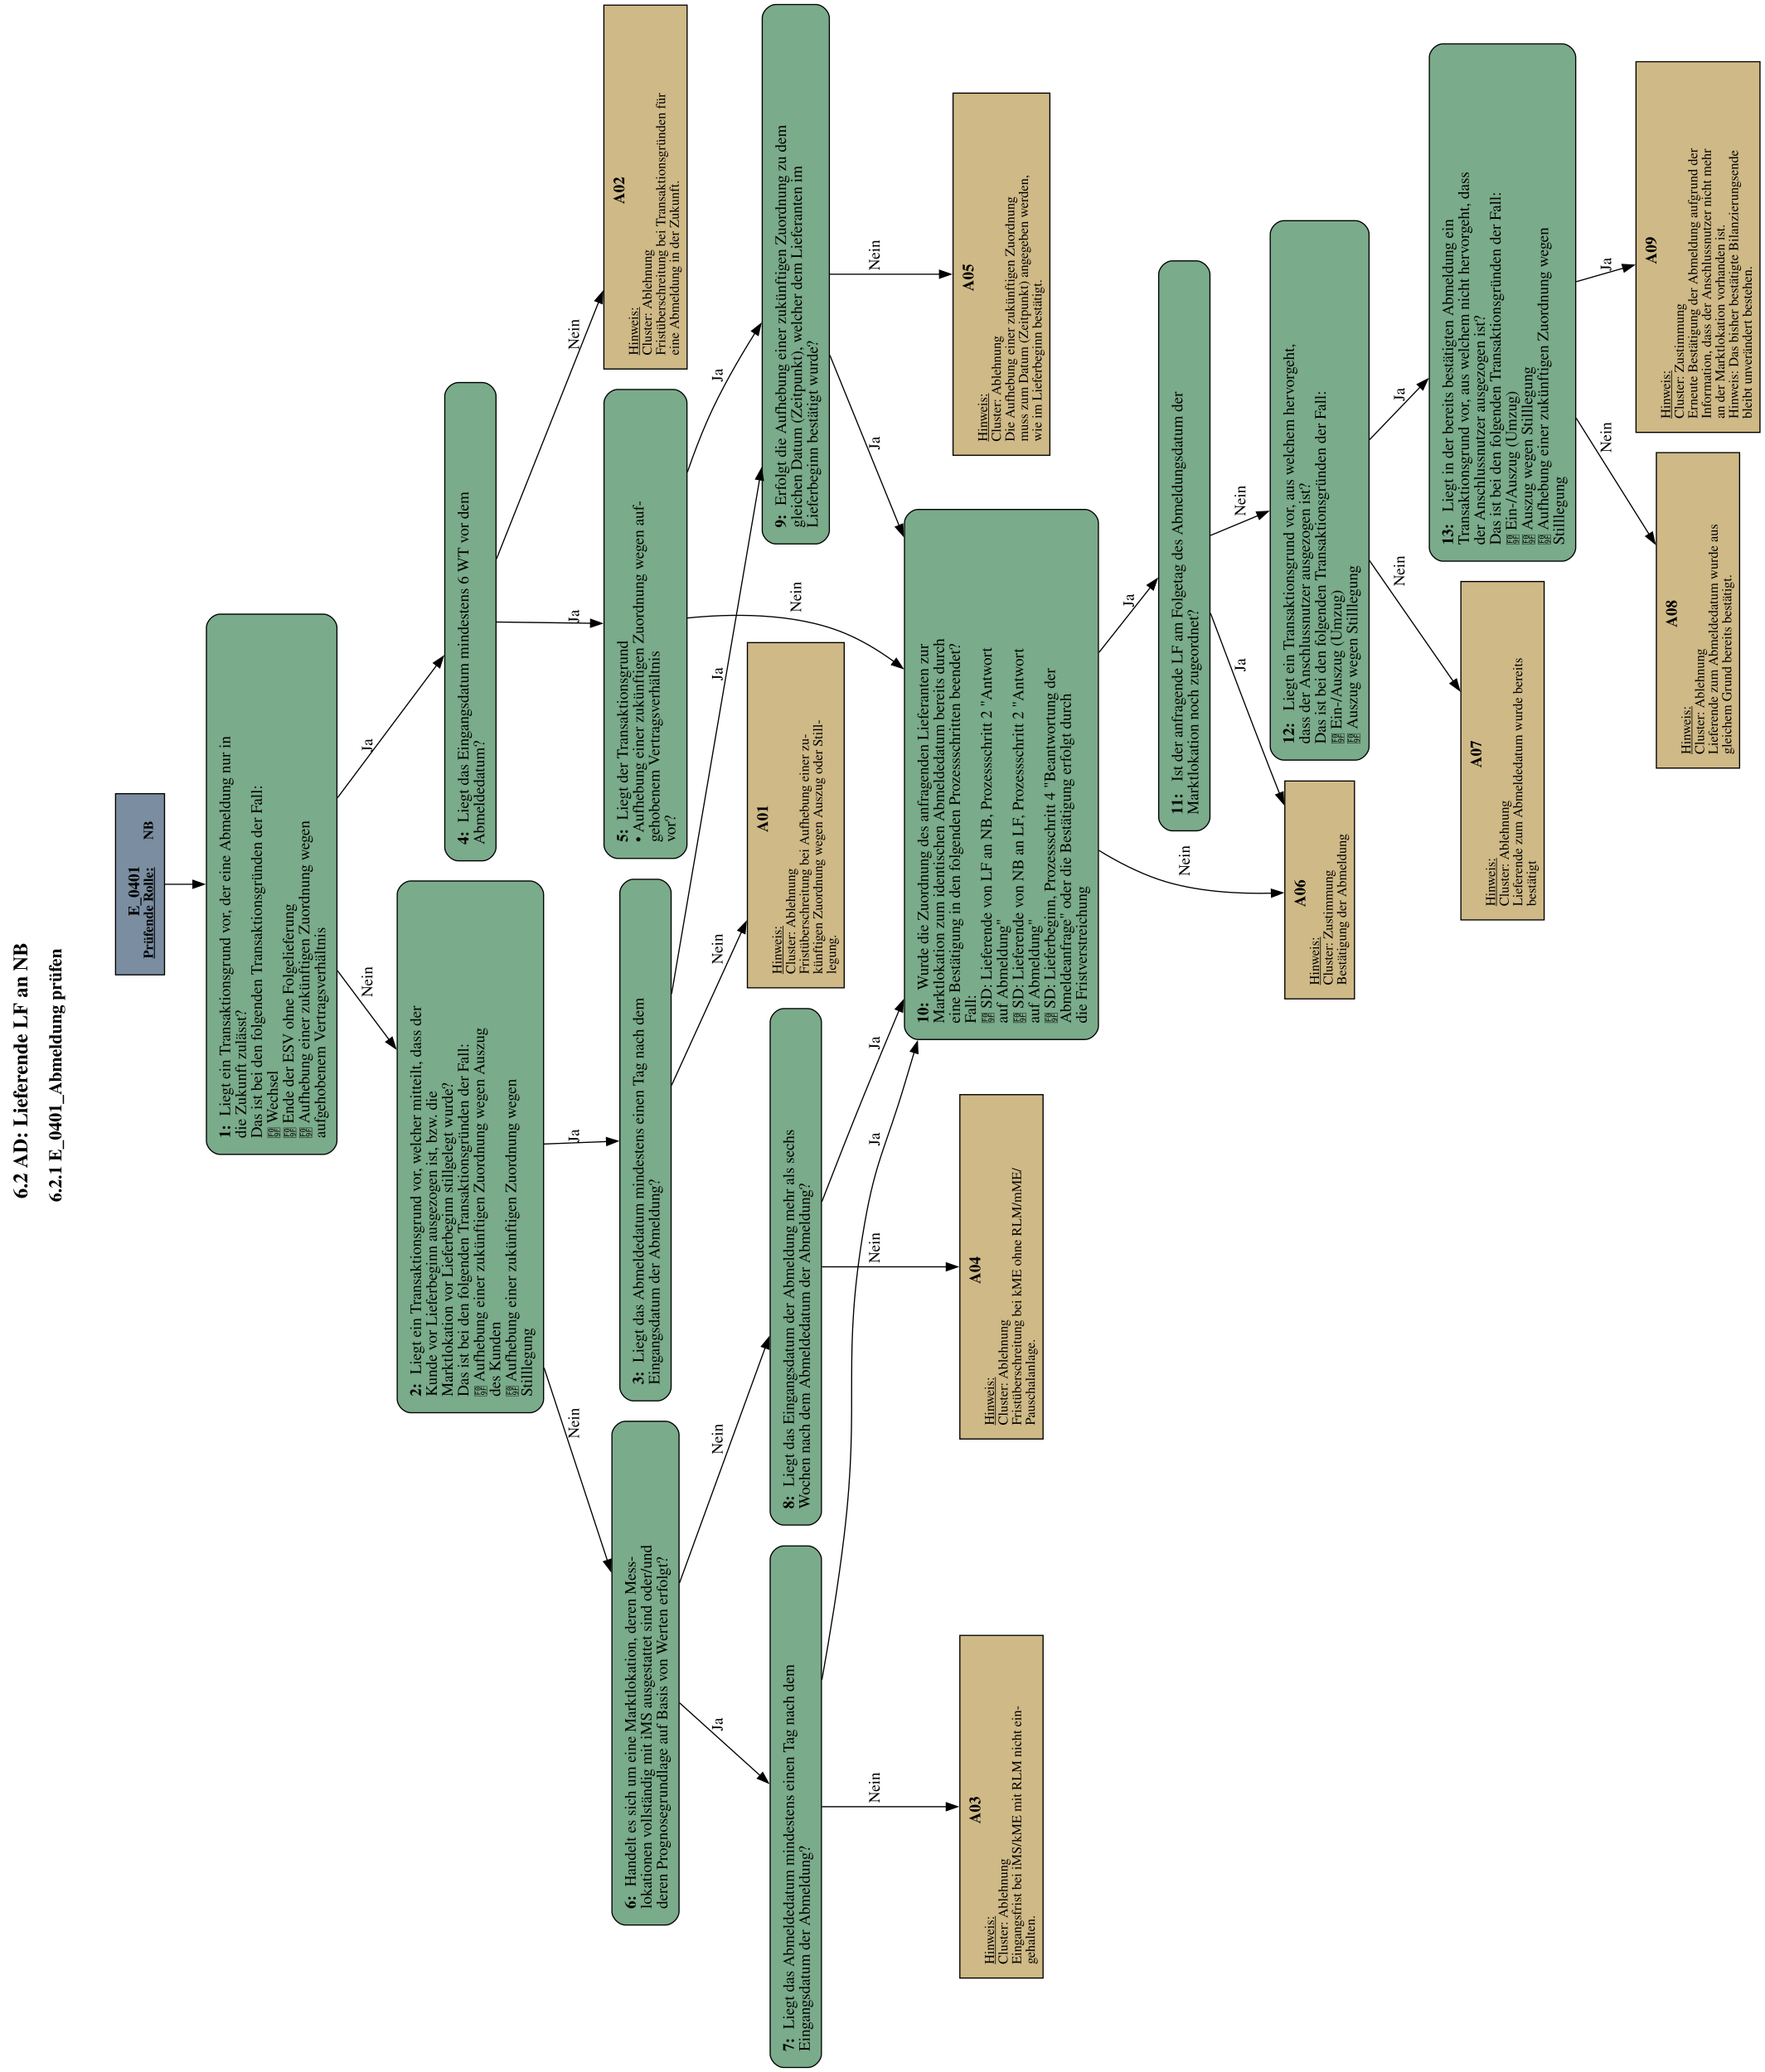
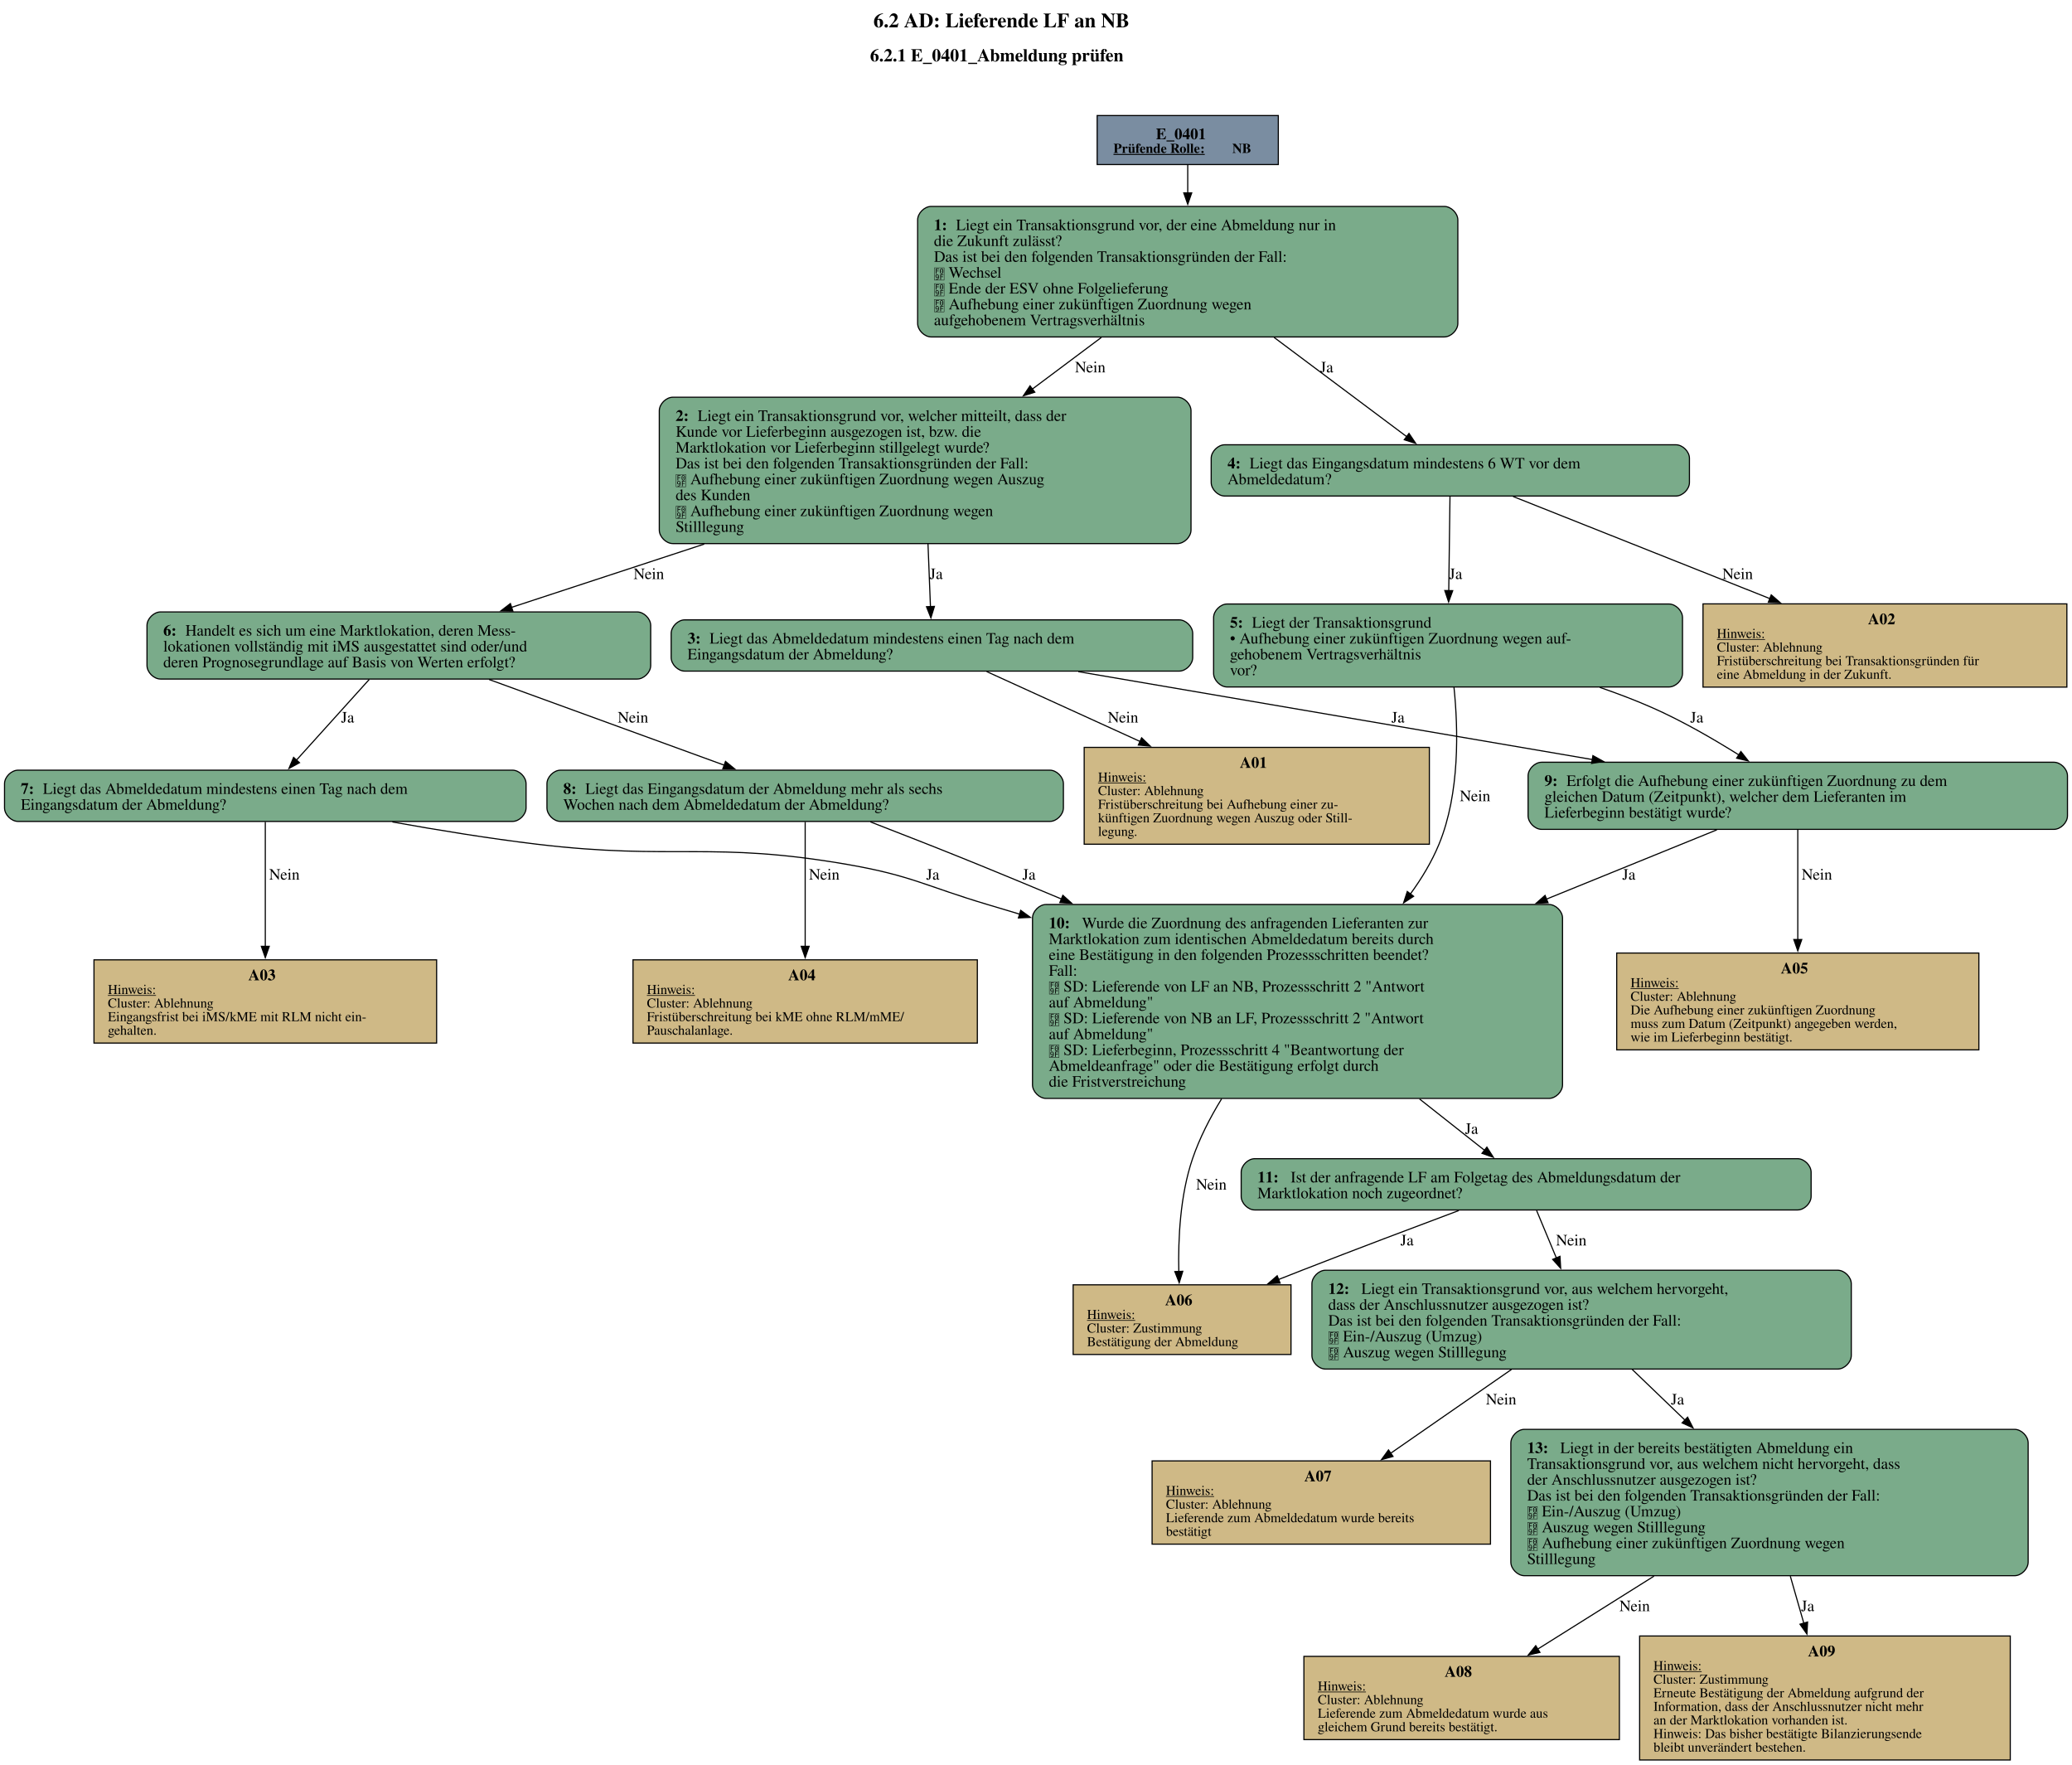
- <svg xmlns="http://www.w3.org/2000/svg" width="1226pt" height="1440pt" viewBox="0.00 0.00 1225.92 1440.00">
-   <g id="graph0" class="graph" transform="scale(0.786595 0.786595) rotate(-90) translate(-1826.68 1554.52)">
+ <svg xmlns="http://www.w3.org/2000/svg" width="1440pt" height="1226pt" viewBox="0.00 0.00 1440.00 1225.92">
+   <g id="graph0" class="graph" transform="scale(0.786595 0.786595) rotate(0) translate(4 1554.52)">
    <text text-anchor="start" x="767.71" y="-1530.42" font-family="Times,serif" font-weight="bold" font-size="18.00">6.2 AD: Lieferende LF an NB</text>
    <text text-anchor="start" x="764.71" y="-1500.32" font-family="Times,serif" font-weight="bold" font-size="16.00">6.2.1 E_0401_Abmeldung prüfen</text>
    <g id="node1" class="node">
      <polygon fill="#7a8da1" stroke="black" points="1125.43,-1452.52 965.38,-1452.52 965.38,-1409.24 1125.43,-1409.24 1125.43,-1452.52" />
      <text text-anchor="start" x="1017.28" y="-1431.58" font-family="Times,serif" font-weight="bold" font-size="14.00">E_0401</text>
      <text text-anchor="start" x="979.78" y="-1419.48" font-family="Times,serif" font-weight="bold" text-decoration="underline" font-size="12.00">Prüfende Rolle:</text>
      <text text-anchor="start" x="1084.78" y="-1419.48" font-family="Times,serif" font-weight="bold" font-size="12.00"> NB</text>
    </g>
    <g id="node2" class="node">
      <path fill="#7aab8a" stroke="black" d="M1272.05,-1372.24C1272.05,-1372.24 818.75,-1372.24 818.75,-1372.24 812.75,-1372.24 806.75,-1366.24 806.75,-1360.24 806.75,-1360.24 806.75,-1268.96 806.75,-1268.96 806.75,-1262.96 812.75,-1256.96 818.75,-1256.96 818.75,-1256.96 1272.05,-1256.96 1272.05,-1256.96 1278.05,-1256.96 1284.05,-1262.96 1284.05,-1268.96 1284.05,-1268.96 1284.05,-1360.24 1284.05,-1360.24 1284.05,-1366.24 1278.05,-1372.24 1272.05,-1372.24" />
      <text text-anchor="start" x="821.15" y="-1351.3" font-family="Times,serif" font-weight="bold" font-size="14.00">1: </text>
      <text text-anchor="start" x="840.65" y="-1351.3" font-family="Times,serif" font-size="14.00">Liegt ein Transaktionsgrund vor, der eine Abmeldung nur in</text>
      <text text-anchor="start" x="821.15" y="-1337.3" font-family="Times,serif" font-size="14.00">die Zukunft zulässt?</text>
      <text text-anchor="start" x="821.15" y="-1323.3" font-family="Times,serif" font-size="14.00">Das ist bei den folgenden Transaktionsgründen der Fall:</text>
      <text text-anchor="start" x="821.15" y="-1309.3" font-family="Times,serif" font-size="14.00"> Wechsel</text>
      <text text-anchor="start" x="821.15" y="-1295.3" font-family="Times,serif" font-size="14.00"> Ende der ESV ohne Folgelieferung</text>
      <text text-anchor="start" x="821.15" y="-1281.3" font-family="Times,serif" font-size="14.00"> Aufhebung einer zukünftigen Zuordnung wegen</text>
      <text text-anchor="start" x="821.15" y="-1267.3" font-family="Times,serif" font-size="14.00">aufgehobenem Vertragsverhältnis</text>
    </g>
    <g id="edge1" class="edge">
      <path fill="none" stroke="black" d="M1045.4,-1408.92C1045.4,-1401.67 1045.4,-1393.1 1045.4,-1384.14" />
      <polygon fill="black" stroke="black" points="1048.9,-1384.17 1045.4,-1374.17 1041.9,-1384.17 1048.9,-1384.17" />
    </g>
    <g id="node3" class="node">
      <path fill="#7aab8a" stroke="black" d="M1036.3,-1203.71C1036.3,-1203.71 590.5,-1203.71 590.5,-1203.71 584.5,-1203.71 578.5,-1197.71 578.5,-1191.71 578.5,-1191.71 578.5,-1086.43 578.5,-1086.43 578.5,-1080.43 584.5,-1074.43 590.5,-1074.43 590.5,-1074.43 1036.3,-1074.43 1036.3,-1074.43 1042.3,-1074.43 1048.3,-1080.43 1048.3,-1086.43 1048.3,-1086.43 1048.3,-1191.71 1048.3,-1191.71 1048.3,-1197.71 1042.3,-1203.71 1036.3,-1203.71" />
      <text text-anchor="start" x="592.9" y="-1182.77" font-family="Times,serif" font-weight="bold" font-size="14.00">2: </text>
      <text text-anchor="start" x="612.4" y="-1182.77" font-family="Times,serif" font-size="14.00">Liegt ein Transaktionsgrund vor, welcher mitteilt, dass der</text>
      <text text-anchor="start" x="592.9" y="-1168.77" font-family="Times,serif" font-size="14.00">Kunde vor Lieferbeginn ausgezogen ist, bzw. die</text>
      <text text-anchor="start" x="592.9" y="-1154.77" font-family="Times,serif" font-size="14.00">Marktlokation vor Lieferbeginn stillgelegt wurde?</text>
      <text text-anchor="start" x="592.9" y="-1140.77" font-family="Times,serif" font-size="14.00">Das ist bei den folgenden Transaktionsgründen der Fall:</text>
      <text text-anchor="start" x="592.9" y="-1126.77" font-family="Times,serif" font-size="14.00"> Aufhebung einer zukünftigen Zuordnung wegen Auszug</text>
      <text text-anchor="start" x="592.9" y="-1112.77" font-family="Times,serif" font-size="14.00">des Kunden</text>
      <text text-anchor="start" x="592.9" y="-1098.77" font-family="Times,serif" font-size="14.00"> Aufhebung einer zukünftigen Zuordnung wegen</text>
      <text text-anchor="start" x="592.9" y="-1084.77" font-family="Times,serif" font-size="14.00">Stilllegung</text>
    </g>
    <g id="edge3" class="edge">
      <path fill="none" stroke="black" d="M969.11,-1256.54C949.56,-1241.91 928.29,-1226 907.93,-1210.78" />
      <polygon fill="black" stroke="black" points="910.28,-1208.16 900.17,-1204.97 906.08,-1213.77 910.28,-1208.16" />
      <text text-anchor="middle" x="959.27" y="-1225.66" font-family="Times,serif" font-size="14.00">Nein</text>
    </g>
    <g id="node6" class="node">
      <path fill="#7aab8a" stroke="black" d="M1476.68,-1161.71C1476.68,-1161.71 1078.12,-1161.71 1078.12,-1161.71 1072.12,-1161.71 1066.12,-1155.71 1066.12,-1149.71 1066.12,-1149.71 1066.12,-1128.43 1066.12,-1128.43 1066.12,-1122.43 1072.12,-1116.43 1078.12,-1116.43 1078.12,-1116.43 1476.68,-1116.43 1476.68,-1116.43 1482.68,-1116.43 1488.68,-1122.43 1488.68,-1128.43 1488.68,-1128.43 1488.68,-1149.71 1488.68,-1149.71 1488.68,-1155.71 1482.68,-1161.71 1476.68,-1161.71" />
      <text text-anchor="start" x="1080.53" y="-1140.77" font-family="Times,serif" font-weight="bold" font-size="14.00">4: </text>
      <text text-anchor="start" x="1100.03" y="-1140.77" font-family="Times,serif" font-size="14.00">Liegt das Eingangsdatum mindestens 6 WT vor dem</text>
      <text text-anchor="start" x="1080.53" y="-1126.77" font-family="Times,serif" font-size="14.00">Abmeldedatum?</text>
    </g>
    <g id="edge2" class="edge">
      <path fill="none" stroke="black" d="M1121.69,-1256.54C1160.99,-1227.14 1207.22,-1192.56 1239.04,-1168.76" />
      <polygon fill="black" stroke="black" points="1240.89,-1171.75 1246.81,-1162.95 1236.7,-1166.14 1240.89,-1171.75" />
      <text text-anchor="middle" x="1168.15" y="-1225.66" font-family="Times,serif" font-size="14.00">Ja</text>
    </g>
    <g id="node4" class="node">
      <path fill="#7aab8a" stroke="black" d="M1037.8,-1007.06C1037.8,-1007.06 601,-1007.06 601,-1007.06 595,-1007.06 589,-1001.06 589,-995.06 589,-995.06 589,-973.78 589,-973.78 589,-967.78 595,-961.78 601,-961.78 601,-961.78 1037.8,-961.78 1037.8,-961.78 1043.8,-961.78 1049.8,-967.78 1049.8,-973.78 1049.8,-973.78 1049.8,-995.06 1049.8,-995.06 1049.8,-1001.06 1043.8,-1007.06 1037.8,-1007.06" />
      <text text-anchor="start" x="603.4" y="-986.12" font-family="Times,serif" font-weight="bold" font-size="14.00">3: </text>
      <text text-anchor="start" x="622.9" y="-986.12" font-family="Times,serif" font-size="14.00">Liegt das Abmeldedatum mindestens einen Tag nach dem</text>
      <text text-anchor="start" x="603.4" y="-972.12" font-family="Times,serif" font-size="14.00">Eingangsdatum der Abmeldung?</text>
    </g>
    <g id="edge4" class="edge">
      <path fill="none" stroke="black" d="M815.91,-1074.22C816.66,-1055.02 817.46,-1034.74 818.1,-1018.42" />
      <polygon fill="black" stroke="black" points="821.58,-1018.94 818.48,-1008.81 814.59,-1018.67 821.58,-1018.94" />
      <text text-anchor="middle" x="823.15" y="-1043.13" font-family="Times,serif" font-size="14.00">Ja</text>
    </g>
    <g id="node9" class="node">
      <path fill="#7aab8a" stroke="black" d="M558.92,-1014.06C558.92,-1014.06 137.88,-1014.06 137.88,-1014.06 131.88,-1014.06 125.87,-1008.06 125.87,-1002.06 125.87,-1002.06 125.87,-966.78 125.87,-966.78 125.87,-960.78 131.87,-954.78 137.87,-954.78 137.87,-954.78 558.92,-954.78 558.92,-954.78 564.92,-954.78 570.92,-960.78 570.92,-966.78 570.92,-966.78 570.92,-1002.06 570.92,-1002.06 570.92,-1008.06 564.92,-1014.06 558.92,-1014.06" />
      <text text-anchor="start" x="140.27" y="-993.12" font-family="Times,serif" font-weight="bold" font-size="14.00">6: </text>
      <text text-anchor="start" x="159.77" y="-993.12" font-family="Times,serif" font-size="14.00">Handelt es sich um eine Marktlokation, deren Mess-</text>
      <text text-anchor="start" x="140.27" y="-979.12" font-family="Times,serif" font-size="14.00">lokationen vollständig mit iMS ausgestattet sind oder/und</text>
      <text text-anchor="start" x="140.27" y="-965.12" font-family="Times,serif" font-size="14.00">deren Prognosegrundlage auf Basis von Werten erfolgt?</text>
    </g>
    <g id="edge5" class="edge">
      <path fill="none" stroke="black" d="M618.22,-1074C559.52,-1054.73 497.57,-1034.39 447.85,-1018.07" />
      <polygon fill="black" stroke="black" points="449.14,-1014.81 438.54,-1015.01 446.95,-1021.46 449.14,-1014.81" />
      <text text-anchor="middle" x="569.27" y="-1043.13" font-family="Times,serif" font-size="14.00">Nein</text>
    </g>
    <g id="node5" class="node">
      <polygon fill="#cfb986" stroke="black" points="1258.89,-894.41 953.91,-894.41 953.91,-808.89 1258.89,-808.89 1258.89,-894.41" />
      <text text-anchor="start" x="1091.4" y="-876.35" font-family="Times,serif" font-weight="bold" font-size="14.00">A01</text>
      <text text-anchor="start" x="966.15" y="-864.25" font-family="Times,serif" text-decoration="underline" font-size="12.00">Hinweis:</text>
      <text text-anchor="start" x="966.15" y="-852.25" font-family="Times,serif" font-size="12.00">Cluster: Ablehnung</text>
      <text text-anchor="start" x="966.15" y="-840.25" font-family="Times,serif" font-size="12.00">Fristüberschreitung bei Aufhebung einer zu-</text>
      <text text-anchor="start" x="966.15" y="-828.25" font-family="Times,serif" font-size="12.00">künftigen Zuordnung wegen Auszug oder Still-</text>
      <text text-anchor="start" x="966.15" y="-816.25" font-family="Times,serif" font-size="12.00">legung.</text>
    </g>
    <g id="edge6" class="edge">
      <path fill="none" stroke="black" d="M867.76,-961.38C904.74,-944.53 957.07,-920.69 1003.3,-899.63" />
      <polygon fill="black" stroke="black" points="1004.65,-902.86 1012.3,-895.53 1001.75,-896.49 1004.65,-902.86" />
      <text text-anchor="middle" x="988.27" y="-916.36" font-family="Times,serif" font-size="14.00">Nein</text>
    </g>
    <g id="node14" class="node">
      <path fill="#7aab8a" stroke="black" d="M1810.68,-881.29C1810.68,-881.29 1358.12,-881.29 1358.12,-881.29 1352.12,-881.29 1346.12,-875.29 1346.12,-869.29 1346.12,-869.29 1346.12,-834.01 1346.12,-834.01 1346.12,-828.01 1352.12,-822.01 1358.12,-822.01 1358.12,-822.01 1810.68,-822.01 1810.68,-822.01 1816.68,-822.01 1822.68,-828.01 1822.68,-834.01 1822.68,-834.01 1822.68,-869.29 1822.68,-869.29 1822.68,-875.29 1816.68,-881.29 1810.68,-881.29" />
      <text text-anchor="start" x="1360.53" y="-860.35" font-family="Times,serif" font-weight="bold" font-size="14.00">9: </text>
      <text text-anchor="start" x="1380.03" y="-860.35" font-family="Times,serif" font-size="14.00">Erfolgt die Aufhebung einer zukünftigen Zuordnung zu dem</text>
      <text text-anchor="start" x="1360.53" y="-846.35" font-family="Times,serif" font-size="14.00">gleichen Datum (Zeitpunkt), welcher dem Lieferanten im</text>
      <text text-anchor="start" x="1360.53" y="-832.35" font-family="Times,serif" font-size="14.00">Lieferbeginn bestätigt wurde?</text>
    </g>
    <g id="edge7" class="edge">
      <path fill="none" stroke="black" d="M948.74,-961.31C1073.39,-940 1263.15,-907.56 1402.91,-883.67" />
      <polygon fill="black" stroke="black" points="1403.39,-887.14 1412.66,-882.01 1402.21,-880.24 1403.39,-887.14" />
      <text text-anchor="middle" x="1231.15" y="-916.36" font-family="Times,serif" font-size="14.00">Ja</text>
    </g>
    <g id="node7" class="node">
      <polygon fill="#cfb986" stroke="black" points="1822.14,-1021.18 1500.66,-1021.18 1500.66,-947.66 1822.14,-947.66 1822.14,-1021.18" />
      <text text-anchor="start" x="1646.4" y="-1003.12" font-family="Times,serif" font-weight="bold" font-size="14.00">A02</text>
      <text text-anchor="start" x="1512.9" y="-991.02" font-family="Times,serif" text-decoration="underline" font-size="12.00">Hinweis:</text>
      <text text-anchor="start" x="1512.9" y="-979.02" font-family="Times,serif" font-size="12.00">Cluster: Ablehnung</text>
      <text text-anchor="start" x="1512.9" y="-967.02" font-family="Times,serif" font-size="12.00">Fristüberschreitung bei Transaktionsgründen für</text>
      <text text-anchor="start" x="1512.9" y="-955.02" font-family="Times,serif" font-size="12.00">eine Abmeldung in der Zukunft.</text>
    </g>
    <g id="edge8" class="edge">
      <path fill="none" stroke="black" d="M1332.83,-1116.04C1392.02,-1092.51 1487.11,-1054.7 1559.8,-1025.81" />
      <polygon fill="black" stroke="black" points="1560.95,-1029.12 1568.95,-1022.17 1558.37,-1022.61 1560.95,-1029.12" />
      <text text-anchor="middle" x="1531.28" y="-1043.13" font-family="Times,serif" font-size="14.00">Nein</text>
    </g>
    <g id="node8" class="node">
      <path fill="#7aab8a" stroke="black" d="M1470.55,-1021.06C1470.55,-1021.06 1080.25,-1021.06 1080.25,-1021.06 1074.25,-1021.06 1068.25,-1015.06 1068.25,-1009.06 1068.25,-1009.06 1068.25,-959.78 1068.25,-959.78 1068.25,-953.78 1074.25,-947.78 1080.25,-947.78 1080.25,-947.78 1470.55,-947.78 1470.55,-947.78 1476.55,-947.78 1482.55,-953.78 1482.55,-959.78 1482.55,-959.78 1482.55,-1009.06 1482.55,-1009.06 1482.55,-1015.06 1476.55,-1021.06 1470.55,-1021.06" />
      <text text-anchor="start" x="1082.65" y="-1000.12" font-family="Times,serif" font-weight="bold" font-size="14.00">5: </text>
      <text text-anchor="start" x="1102.15" y="-1000.12" font-family="Times,serif" font-size="14.00">Liegt der Transaktionsgrund</text>
      <text text-anchor="start" x="1082.65" y="-986.12" font-family="Times,serif" font-size="14.00">• Aufhebung einer zukünftigen Zuordnung wegen auf-</text>
      <text text-anchor="start" x="1082.65" y="-972.12" font-family="Times,serif" font-size="14.00">gehobenem Vertragsverhältnis</text>
      <text text-anchor="start" x="1082.65" y="-958.12" font-family="Times,serif" font-size="14.00">vor?</text>
    </g>
    <g id="edge9" class="edge">
      <path fill="none" stroke="black" d="M1277.11,-1116.2C1276.83,-1094.56 1276.39,-1060.73 1276.02,-1032.9" />
      <polygon fill="black" stroke="black" points="1279.52,-1032.86 1275.89,-1022.91 1272.52,-1032.96 1279.52,-1032.86" />
      <text text-anchor="middle" x="1282.15" y="-1043.13" font-family="Times,serif" font-size="14.00">Ja</text>
    </g>
    <g id="edge10" class="edge">
      <path fill="none" stroke="black" d="M1409.45,-947.43C1425.15,-942.03 1440.77,-936.09 1455.4,-929.66 1481.83,-918.04 1509.52,-902.07 1532.44,-887.69" />
      <polygon fill="black" stroke="black" points="1534.12,-890.77 1540.68,-882.45 1530.36,-884.86 1534.12,-890.77" />
      <text text-anchor="middle" x="1495.15" y="-916.36" font-family="Times,serif" font-size="14.00">Ja</text>
    </g>
    <g id="node16" class="node">
      <path fill="#7aab8a" stroke="black" d="M1364.55,-755.64C1364.55,-755.64 920.25,-755.64 920.25,-755.64 914.25,-755.64 908.25,-749.64 908.25,-743.64 908.25,-743.64 908.25,-596.36 908.25,-596.36 908.25,-590.36 914.25,-584.36 920.25,-584.36 920.25,-584.36 1364.55,-584.36 1364.55,-584.36 1370.55,-584.36 1376.55,-590.36 1376.55,-596.36 1376.55,-596.36 1376.55,-743.64 1376.55,-743.64 1376.55,-749.64 1370.55,-755.64 1364.55,-755.64" />
      <text text-anchor="start" x="922.65" y="-734.7" font-family="Times,serif" font-weight="bold" font-size="14.00">10: </text>
      <text text-anchor="start" x="951.9" y="-734.7" font-family="Times,serif" font-size="14.00">Wurde die Zuordnung des anfragenden Lieferanten zur</text>
      <text text-anchor="start" x="922.65" y="-720.7" font-family="Times,serif" font-size="14.00">Marktlokation zum identischen Abmeldedatum bereits durch</text>
      <text text-anchor="start" x="922.65" y="-706.7" font-family="Times,serif" font-size="14.00">eine Bestätigung in den folgenden Prozessschritten beendet?</text>
      <text text-anchor="start" x="922.65" y="-692.7" font-family="Times,serif" font-size="14.00">Fall:</text>
      <text text-anchor="start" x="922.65" y="-678.7" font-family="Times,serif" font-size="14.00"> SD: Lieferende von LF an NB, Prozessschritt 2 "Antwort</text>
      <text text-anchor="start" x="922.65" y="-664.7" font-family="Times,serif" font-size="14.00">auf Abmeldung"</text>
      <text text-anchor="start" x="922.65" y="-650.7" font-family="Times,serif" font-size="14.00"> SD: Lieferende von NB an LF, Prozessschritt 2 "Antwort</text>
      <text text-anchor="start" x="922.65" y="-636.7" font-family="Times,serif" font-size="14.00">auf Abmeldung"</text>
      <text text-anchor="start" x="922.65" y="-622.7" font-family="Times,serif" font-size="14.00"> SD: Lieferbeginn, Prozessschritt 4 "Beantwortung der</text>
      <text text-anchor="start" x="922.65" y="-608.7" font-family="Times,serif" font-size="14.00">Abmeldeanfrage" oder die Bestätigung erfolgt durch</text>
      <text text-anchor="start" x="922.65" y="-594.7" font-family="Times,serif" font-size="14.00">die Fristverstreichung</text>
    </g>
    <g id="edge11" class="edge">
      <path fill="none" stroke="black" d="M1280.64,-947.47C1284.39,-911.07 1285.96,-853.9 1267.4,-808.89 1261.03,-793.45 1252.14,-778.63 1242.01,-764.8" />
      <polygon fill="black" stroke="black" points="1244.95,-762.89 1236.1,-757.06 1239.39,-767.13 1244.95,-762.89" />
      <text text-anchor="middle" x="1299.28" y="-846.97" font-family="Times,serif" font-size="14.00">Nein</text>
    </g>
    <g id="node10" class="node">
      <path fill="#7aab8a" stroke="black" d="M448.8,-874.29C448.8,-874.29 12,-874.29 12,-874.29 6,-874.29 0,-868.29 0,-862.29 0,-862.29 0,-841.01 0,-841.01 0,-835.01 6,-829.01 12,-829.01 12,-829.01 448.8,-829.01 448.8,-829.01 454.8,-829.01 460.8,-835.01 460.8,-841.01 460.8,-841.01 460.8,-862.29 460.8,-862.29 460.8,-868.29 454.8,-874.29 448.8,-874.29" />
      <text text-anchor="start" x="14.4" y="-853.35" font-family="Times,serif" font-weight="bold" font-size="14.00">7: </text>
      <text text-anchor="start" x="33.9" y="-853.35" font-family="Times,serif" font-size="14.00">Liegt das Abmeldedatum mindestens einen Tag nach dem</text>
      <text text-anchor="start" x="14.4" y="-839.35" font-family="Times,serif" font-size="14.00">Eingangsdatum der Abmeldung?</text>
    </g>
    <g id="edge12" class="edge">
      <path fill="none" stroke="black" d="M322.21,-954.4C303.12,-933.23 277.3,-904.62 257.9,-883.13" />
      <polygon fill="black" stroke="black" points="260.6,-880.89 251.3,-875.81 255.4,-885.58 260.6,-880.89" />
      <text text-anchor="middle" x="303.15" y="-916.36" font-family="Times,serif" font-size="14.00">Ja</text>
    </g>
    <g id="node12" class="node">
      <path fill="#7aab8a" stroke="black" d="M923.55,-874.29C923.55,-874.29 491.25,-874.29 491.25,-874.29 485.25,-874.29 479.25,-868.29 479.25,-862.29 479.25,-862.29 479.25,-841.01 479.25,-841.01 479.25,-835.01 485.25,-829.01 491.25,-829.01 491.25,-829.01 923.55,-829.01 923.55,-829.01 929.55,-829.01 935.55,-835.01 935.55,-841.01 935.55,-841.01 935.55,-862.29 935.55,-862.29 935.55,-868.29 929.55,-874.29 923.55,-874.29" />
      <text text-anchor="start" x="493.65" y="-853.35" font-family="Times,serif" font-weight="bold" font-size="14.00">8: </text>
      <text text-anchor="start" x="513.15" y="-853.35" font-family="Times,serif" font-size="14.00">Liegt das Eingangsdatum der Abmeldung mehr als sechs</text>
      <text text-anchor="start" x="493.65" y="-839.35" font-family="Times,serif" font-size="14.00">Wochen nach dem Abmeldedatum der Abmeldung?</text>
    </g>
    <g id="edge13" class="edge">
      <path fill="none" stroke="black" d="M428.07,-954.4C490.33,-931.72 576.09,-900.48 636.1,-878.62" />
      <polygon fill="black" stroke="black" points="637,-882.02 645.2,-875.31 634.61,-875.44 637,-882.02" />
      <text text-anchor="middle" x="555.27" y="-916.36" font-family="Times,serif" font-size="14.00">Nein</text>
    </g>
    <g id="node11" class="node">
      <polygon fill="#cfb986" stroke="black" points="381.76,-706.76 79.03,-706.76 79.03,-633.24 381.76,-633.24 381.76,-706.76" />
      <text text-anchor="start" x="215.4" y="-688.7" font-family="Times,serif" font-weight="bold" font-size="14.00">A03</text>
      <text text-anchor="start" x="91.28" y="-676.6" font-family="Times,serif" text-decoration="underline" font-size="12.00">Hinweis:</text>
      <text text-anchor="start" x="91.28" y="-664.6" font-family="Times,serif" font-size="12.00">Cluster: Ablehnung</text>
      <text text-anchor="start" x="91.28" y="-652.6" font-family="Times,serif" font-size="12.00">Eingangsfrist bei iMS/kME mit RLM nicht ein-</text>
      <text text-anchor="start" x="91.28" y="-640.6" font-family="Times,serif" font-size="12.00">gehalten.</text>
    </g>
    <g id="edge14" class="edge">
      <path fill="none" stroke="black" d="M230.4,-828.62C230.4,-801.31 230.4,-754.02 230.4,-718.34" />
      <polygon fill="black" stroke="black" points="233.9,-718.72 230.4,-708.72 226.9,-718.72 233.9,-718.72" />
      <text text-anchor="middle" x="247.28" y="-777.59" font-family="Times,serif" font-size="14.00">Nein</text>
    </g>
    <g id="edge15" class="edge">
      <path fill="none" stroke="black" d="M342.67,-828.56C382.83,-821.33 428.51,-813.89 470.4,-808.89 592.02,-794.37 624.73,-811.88 745.4,-790.89 801.43,-781.14 813.9,-771.87 868.4,-755.64 877.76,-752.85 887.3,-750 896.92,-747.1" />
      <polygon fill="black" stroke="black" points="897.82,-750.48 906.38,-744.24 895.8,-743.78 897.82,-750.48" />
      <text text-anchor="middle" x="820.15" y="-777.59" font-family="Times,serif" font-size="14.00">Ja</text>
    </g>
    <g id="node13" class="node">
      <polygon fill="#cfb986" stroke="black" points="859.51,-706.76 555.28,-706.76 555.28,-633.24 859.51,-633.24 859.51,-706.76" />
      <text text-anchor="start" x="692.4" y="-688.7" font-family="Times,serif" font-weight="bold" font-size="14.00">A04</text>
      <text text-anchor="start" x="567.52" y="-676.6" font-family="Times,serif" text-decoration="underline" font-size="12.00">Hinweis:</text>
      <text text-anchor="start" x="567.52" y="-664.6" font-family="Times,serif" font-size="12.00">Cluster: Ablehnung</text>
      <text text-anchor="start" x="567.52" y="-652.6" font-family="Times,serif" font-size="12.00">Fristüberschreitung bei kME ohne RLM/mME/</text>
      <text text-anchor="start" x="567.52" y="-640.6" font-family="Times,serif" font-size="12.00">Pauschalanlage.</text>
    </g>
    <g id="edge16" class="edge">
      <path fill="none" stroke="black" d="M707.4,-828.62C707.4,-801.31 707.4,-754.02 707.4,-718.34" />
      <polygon fill="black" stroke="black" points="710.9,-718.72 707.4,-708.72 703.9,-718.72 710.9,-718.72" />
      <text text-anchor="middle" x="724.27" y="-777.59" font-family="Times,serif" font-size="14.00">Nein</text>
    </g>
    <g id="edge17" class="edge">
      <path fill="none" stroke="black" d="M764.96,-828.63C793.71,-817.52 828.98,-803.7 860.4,-790.89 884.21,-781.18 909.09,-770.86 933.78,-760.51" />
      <polygon fill="black" stroke="black" points="935.08,-763.76 942.95,-756.66 932.37,-757.3 935.08,-763.76" />
      <text text-anchor="middle" x="905.15" y="-777.59" font-family="Times,serif" font-size="14.00">Ja</text>
    </g>
    <g id="node15" class="node">
      <polygon fill="#cfb986" stroke="black" points="1744.39,-712.76 1424.41,-712.76 1424.41,-627.24 1744.39,-627.24 1744.39,-712.76" />
      <text text-anchor="start" x="1569.4" y="-694.7" font-family="Times,serif" font-weight="bold" font-size="14.00">A05</text>
      <text text-anchor="start" x="1436.65" y="-682.6" font-family="Times,serif" text-decoration="underline" font-size="12.00">Hinweis:</text>
      <text text-anchor="start" x="1436.65" y="-670.6" font-family="Times,serif" font-size="12.00">Cluster: Ablehnung</text>
      <text text-anchor="start" x="1436.65" y="-658.6" font-family="Times,serif" font-size="12.00">Die Aufhebung einer zukünftigen Zuordnung</text>
      <text text-anchor="start" x="1436.65" y="-646.6" font-family="Times,serif" font-size="12.00">muss zum Datum (Zeitpunkt) angegeben werden,</text>
      <text text-anchor="start" x="1436.65" y="-634.6" font-family="Times,serif" font-size="12.00">wie im Lieferbeginn bestätigt.</text>
    </g>
    <g id="edge18" class="edge">
      <path fill="none" stroke="black" d="M1584.4,-821.79C1584.4,-795.64 1584.4,-756.44 1584.4,-724.57" />
      <polygon fill="black" stroke="black" points="1587.9,-724.7 1584.4,-714.7 1580.9,-724.7 1587.9,-724.7" />
      <text text-anchor="middle" x="1601.28" y="-777.59" font-family="Times,serif" font-size="14.00">Nein</text>
    </g>
    <g id="edge19" class="edge">
      <path fill="none" stroke="black" d="M1512.89,-821.59C1471.46,-804.75 1416.84,-782.54 1362.3,-760.38" />
      <polygon fill="black" stroke="black" points="1363.74,-757.19 1353.16,-756.66 1361.11,-763.67 1363.74,-757.19" />
      <text text-anchor="middle" x="1435.15" y="-777.59" font-family="Times,serif" font-size="14.00">Ja</text>
    </g>
    <g id="node17" class="node">
      <polygon fill="#cfb986" stroke="black" points="1136.64,-419.7 944.16,-419.7 944.16,-358.18 1136.64,-358.18 1136.64,-419.7" />
      <text text-anchor="start" x="1025.4" y="-401.64" font-family="Times,serif" font-weight="bold" font-size="14.00">A06</text>
      <text text-anchor="start" x="956.4" y="-389.54" font-family="Times,serif" text-decoration="underline" font-size="12.00">Hinweis:</text>
      <text text-anchor="start" x="956.4" y="-377.54" font-family="Times,serif" font-size="12.00">Cluster: Zustimmung</text>
      <text text-anchor="start" x="956.4" y="-365.54" font-family="Times,serif" font-size="12.00">Bestätigung der Abmeldung</text>
    </g>
    <g id="edge21" class="edge">
      <path fill="none" stroke="black" d="M1075.36,-584.04C1065.08,-567.3 1055.84,-549.27 1049.65,-531.11 1038.64,-498.83 1036.85,-460.03 1037.52,-431.28" />
      <polygon fill="black" stroke="black" points="1041.01,-431.65 1037.87,-421.53 1034.01,-431.4 1041.01,-431.65" />
      <text text-anchor="middle" x="1066.28" y="-503.79" font-family="Times,serif" font-size="14.00">Nein</text>
    </g>
    <g id="node18" class="node">
      <path fill="#7aab8a" stroke="black" d="M1584.18,-531.11C1584.18,-531.11 1104.62,-531.11 1104.62,-531.11 1098.62,-531.11 1092.62,-525.11 1092.62,-519.11 1092.62,-519.11 1092.62,-497.83 1092.62,-497.83 1092.62,-491.83 1098.62,-485.83 1104.62,-485.83 1104.62,-485.83 1584.18,-485.83 1584.18,-485.83 1590.18,-485.83 1596.18,-491.83 1596.18,-497.83 1596.18,-497.83 1596.18,-519.11 1596.18,-519.11 1596.18,-525.11 1590.18,-531.11 1584.18,-531.11" />
      <text text-anchor="start" x="1107.03" y="-510.17" font-family="Times,serif" font-weight="bold" font-size="14.00">11: </text>
      <text text-anchor="start" x="1136.28" y="-510.17" font-family="Times,serif" font-size="14.00">Ist der anfragende LF am Folgetag des Abmeldungsdatum der</text>
      <text text-anchor="start" x="1107.03" y="-496.17" font-family="Times,serif" font-size="14.00">Marktlokation noch zugeordnet?</text>
    </g>
    <g id="edge20" class="edge">
      <path fill="none" stroke="black" d="M1250.2,-583.86C1270.98,-567.45 1291.38,-551.34 1307.85,-538.34" />
      <polygon fill="black" stroke="black" points="1309.71,-541.33 1315.39,-532.38 1305.37,-535.84 1309.71,-541.33" />
      <text text-anchor="middle" x="1296.15" y="-553.06" font-family="Times,serif" font-size="14.00">Ja</text>
    </g>
    <g id="edge23" class="edge">
      <path fill="none" stroke="black" d="M1284.93,-485.34C1245.54,-470.6 1192.79,-450.68 1146.4,-432.58 1139.57,-429.92 1132.51,-427.13 1125.41,-424.32" />
      <polygon fill="black" stroke="black" points="1127.02,-421.19 1116.43,-420.75 1124.43,-427.7 1127.02,-421.19" />
      <text text-anchor="middle" x="1239.15" y="-454.53" font-family="Times,serif" font-size="14.00">Ja</text>
    </g>
    <g id="node19" class="node">
      <path fill="#7aab8a" stroke="black" d="M1619.68,-432.58C1619.68,-432.58 1167.12,-432.58 1167.12,-432.58 1161.12,-432.58 1155.12,-426.58 1155.12,-420.58 1155.12,-420.58 1155.12,-357.3 1155.12,-357.3 1155.12,-351.3 1161.12,-345.3 1167.12,-345.3 1167.12,-345.3 1619.68,-345.3 1619.68,-345.3 1625.68,-345.3 1631.68,-351.3 1631.68,-357.3 1631.68,-357.3 1631.68,-420.58 1631.68,-420.58 1631.68,-426.58 1625.68,-432.58 1619.68,-432.58" />
      <text text-anchor="start" x="1169.53" y="-411.64" font-family="Times,serif" font-weight="bold" font-size="14.00">12: </text>
      <text text-anchor="start" x="1198.78" y="-411.64" font-family="Times,serif" font-size="14.00">Liegt ein Transaktionsgrund vor, aus welchem hervorgeht,</text>
      <text text-anchor="start" x="1169.53" y="-397.64" font-family="Times,serif" font-size="14.00">dass der Anschlussnutzer ausgezogen ist?</text>
      <text text-anchor="start" x="1169.53" y="-383.64" font-family="Times,serif" font-size="14.00">Das ist bei den folgenden Transaktionsgründen der Fall:</text>
      <text text-anchor="start" x="1169.53" y="-369.64" font-family="Times,serif" font-size="14.00"> Ein-/Auszug (Umzug)</text>
      <text text-anchor="start" x="1169.53" y="-355.64" font-family="Times,serif" font-size="14.00"> Auszug wegen Stilllegung</text>
    </g>
    <g id="edge22" class="edge">
      <path fill="none" stroke="black" d="M1353.62,-485.36C1358.57,-473.48 1364.91,-458.28 1371.06,-443.51" />
      <polygon fill="black" stroke="black" points="1374.29,-444.87 1374.91,-434.29 1367.83,-442.17 1374.29,-444.87" />
      <text text-anchor="middle" x="1384.28" y="-454.53" font-family="Times,serif" font-size="14.00">Nein</text>
    </g>
    <g id="node20" class="node">
      <polygon fill="#cfb986" stroke="black" points="1312.89,-264.17 1013.91,-264.17 1013.91,-190.65 1312.89,-190.65 1312.89,-264.17" />
      <text text-anchor="start" x="1148.4" y="-246.11" font-family="Times,serif" font-weight="bold" font-size="14.00">A07</text>
      <text text-anchor="start" x="1026.15" y="-234.01" font-family="Times,serif" text-decoration="underline" font-size="12.00">Hinweis:</text>
      <text text-anchor="start" x="1026.15" y="-222.01" font-family="Times,serif" font-size="12.00">Cluster: Ablehnung</text>
      <text text-anchor="start" x="1026.15" y="-210.01" font-family="Times,serif" font-size="12.00">Lieferende zum Abmeldedatum wurde bereits</text>
      <text text-anchor="start" x="1026.15" y="-198.01" font-family="Times,serif" font-size="12.00">bestätigt</text>
    </g>
    <g id="edge24" class="edge">
      <path fill="none" stroke="black" d="M1331.46,-344.98C1298.26,-321.95 1257.5,-293.68 1224.44,-270.75" />
      <polygon fill="black" stroke="black" points="1226.78,-268.11 1216.57,-265.29 1222.79,-273.87 1226.78,-268.11" />
      <text text-anchor="middle" x="1322.28" y="-314" font-family="Times,serif" font-size="14.00">Nein</text>
    </g>
    <g id="node21" class="node">
      <path fill="#7aab8a" stroke="black" d="M1775.93,-292.05C1775.93,-292.05 1342.88,-292.05 1342.88,-292.05 1336.88,-292.05 1330.88,-286.05 1330.88,-280.05 1330.88,-280.05 1330.88,-174.77 1330.88,-174.77 1330.88,-168.77 1336.88,-162.77 1342.88,-162.77 1342.88,-162.77 1775.93,-162.77 1775.93,-162.77 1781.93,-162.77 1787.93,-168.77 1787.93,-174.77 1787.93,-174.77 1787.93,-280.05 1787.93,-280.05 1787.93,-286.05 1781.93,-292.05 1775.93,-292.05" />
      <text text-anchor="start" x="1345.28" y="-271.11" font-family="Times,serif" font-weight="bold" font-size="14.00">13: </text>
      <text text-anchor="start" x="1374.53" y="-271.11" font-family="Times,serif" font-size="14.00">Liegt in der bereits bestätigten Abmeldung ein</text>
      <text text-anchor="start" x="1345.28" y="-257.11" font-family="Times,serif" font-size="14.00">Transaktionsgrund vor, aus welchem nicht hervorgeht, dass</text>
      <text text-anchor="start" x="1345.28" y="-243.11" font-family="Times,serif" font-size="14.00">der Anschlussnutzer ausgezogen ist?</text>
      <text text-anchor="start" x="1345.28" y="-229.11" font-family="Times,serif" font-size="14.00">Das ist bei den folgenden Transaktionsgründen der Fall:</text>
      <text text-anchor="start" x="1345.28" y="-215.11" font-family="Times,serif" font-size="14.00"> Ein-/Auszug (Umzug)</text>
      <text text-anchor="start" x="1345.28" y="-201.11" font-family="Times,serif" font-size="14.00"> Auszug wegen Stilllegung</text>
      <text text-anchor="start" x="1345.28" y="-187.11" font-family="Times,serif" font-size="14.00"> Aufhebung einer zukünftigen Zuordnung wegen</text>
      <text text-anchor="start" x="1345.28" y="-173.11" font-family="Times,serif" font-size="14.00">Stilllegung</text>
    </g>
    <g id="edge25" class="edge">
      <path fill="none" stroke="black" d="M1437.88,-345.19C1452.28,-331.36 1468.66,-315.62 1484.63,-300.27" />
      <polygon fill="black" stroke="black" points="1487.05,-302.79 1491.84,-293.34 1482.2,-297.75 1487.05,-302.79" />
      <text text-anchor="middle" x="1478.15" y="-314" font-family="Times,serif" font-size="14.00">Ja</text>
    </g>
    <g id="node22" class="node">
      <polygon fill="#cfb986" stroke="black" points="1426.77,-91.52 1148.04,-91.52 1148.04,-18 1426.77,-18 1426.77,-91.52" />
      <text text-anchor="start" x="1272.4" y="-73.46" font-family="Times,serif" font-weight="bold" font-size="14.00">A08</text>
      <text text-anchor="start" x="1160.28" y="-61.36" font-family="Times,serif" text-decoration="underline" font-size="12.00">Hinweis:</text>
      <text text-anchor="start" x="1160.28" y="-49.36" font-family="Times,serif" font-size="12.00">Cluster: Ablehnung</text>
      <text text-anchor="start" x="1160.28" y="-37.36" font-family="Times,serif" font-size="12.00">Lieferende zum Abmeldedatum wurde aus</text>
      <text text-anchor="start" x="1160.28" y="-25.36" font-family="Times,serif" font-size="12.00">gleichem Grund bereits bestätigt.</text>
    </g>
    <g id="edge26" class="edge">
      <path fill="none" stroke="black" d="M1457.34,-162.38C1422.92,-140.78 1385.39,-117.24 1354.38,-97.78" />
      <polygon fill="black" stroke="black" points="1356.59,-95.04 1346.26,-92.69 1352.87,-100.97 1356.59,-95.04" />
      <text text-anchor="middle" x="1440.28" y="-131.47" font-family="Times,serif" font-size="14.00">Nein</text>
    </g>
    <g id="node23" class="node">
      <polygon fill="#cfb986" stroke="black" points="1772.14,-109.52 1444.66,-109.52 1444.66,0 1772.14,0 1772.14,-109.52" />
      <text text-anchor="start" x="1593.4" y="-91.46" font-family="Times,serif" font-weight="bold" font-size="14.00">A09</text>
      <text text-anchor="start" x="1456.9" y="-79.36" font-family="Times,serif" text-decoration="underline" font-size="12.00">Hinweis:</text>
      <text text-anchor="start" x="1456.9" y="-67.36" font-family="Times,serif" font-size="12.00">Cluster: Zustimmung</text>
      <text text-anchor="start" x="1456.9" y="-55.36" font-family="Times,serif" font-size="12.00">Erneute Bestätigung der Abmeldung aufgrund der</text>
      <text text-anchor="start" x="1456.9" y="-43.36" font-family="Times,serif" font-size="12.00">Information, dass der Anschlussnutzer nicht mehr</text>
      <text text-anchor="start" x="1456.9" y="-31.36" font-family="Times,serif" font-size="12.00">an der Marktlokation vorhanden ist.</text>
      <text text-anchor="start" x="1456.9" y="-19.36" font-family="Times,serif" font-size="12.00">Hinweis: Das bisher bestätigte Bilanzierungsende</text>
      <text text-anchor="start" x="1456.9" y="-7.36" font-family="Times,serif" font-size="12.00">bleibt unverändert bestehen.</text>
    </g>
    <g id="edge27" class="edge">
      <path fill="none" stroke="black" d="M1577.79,-162.38C1581.71,-148.72 1585.85,-134.29 1589.78,-120.6" />
      <polygon fill="black" stroke="black" points="1593.06,-121.85 1592.46,-111.27 1586.34,-119.92 1593.06,-121.85" />
      <text text-anchor="middle" x="1593.15" y="-131.47" font-family="Times,serif" font-size="14.00">Ja</text>
    </g>
  </g>
</svg>
